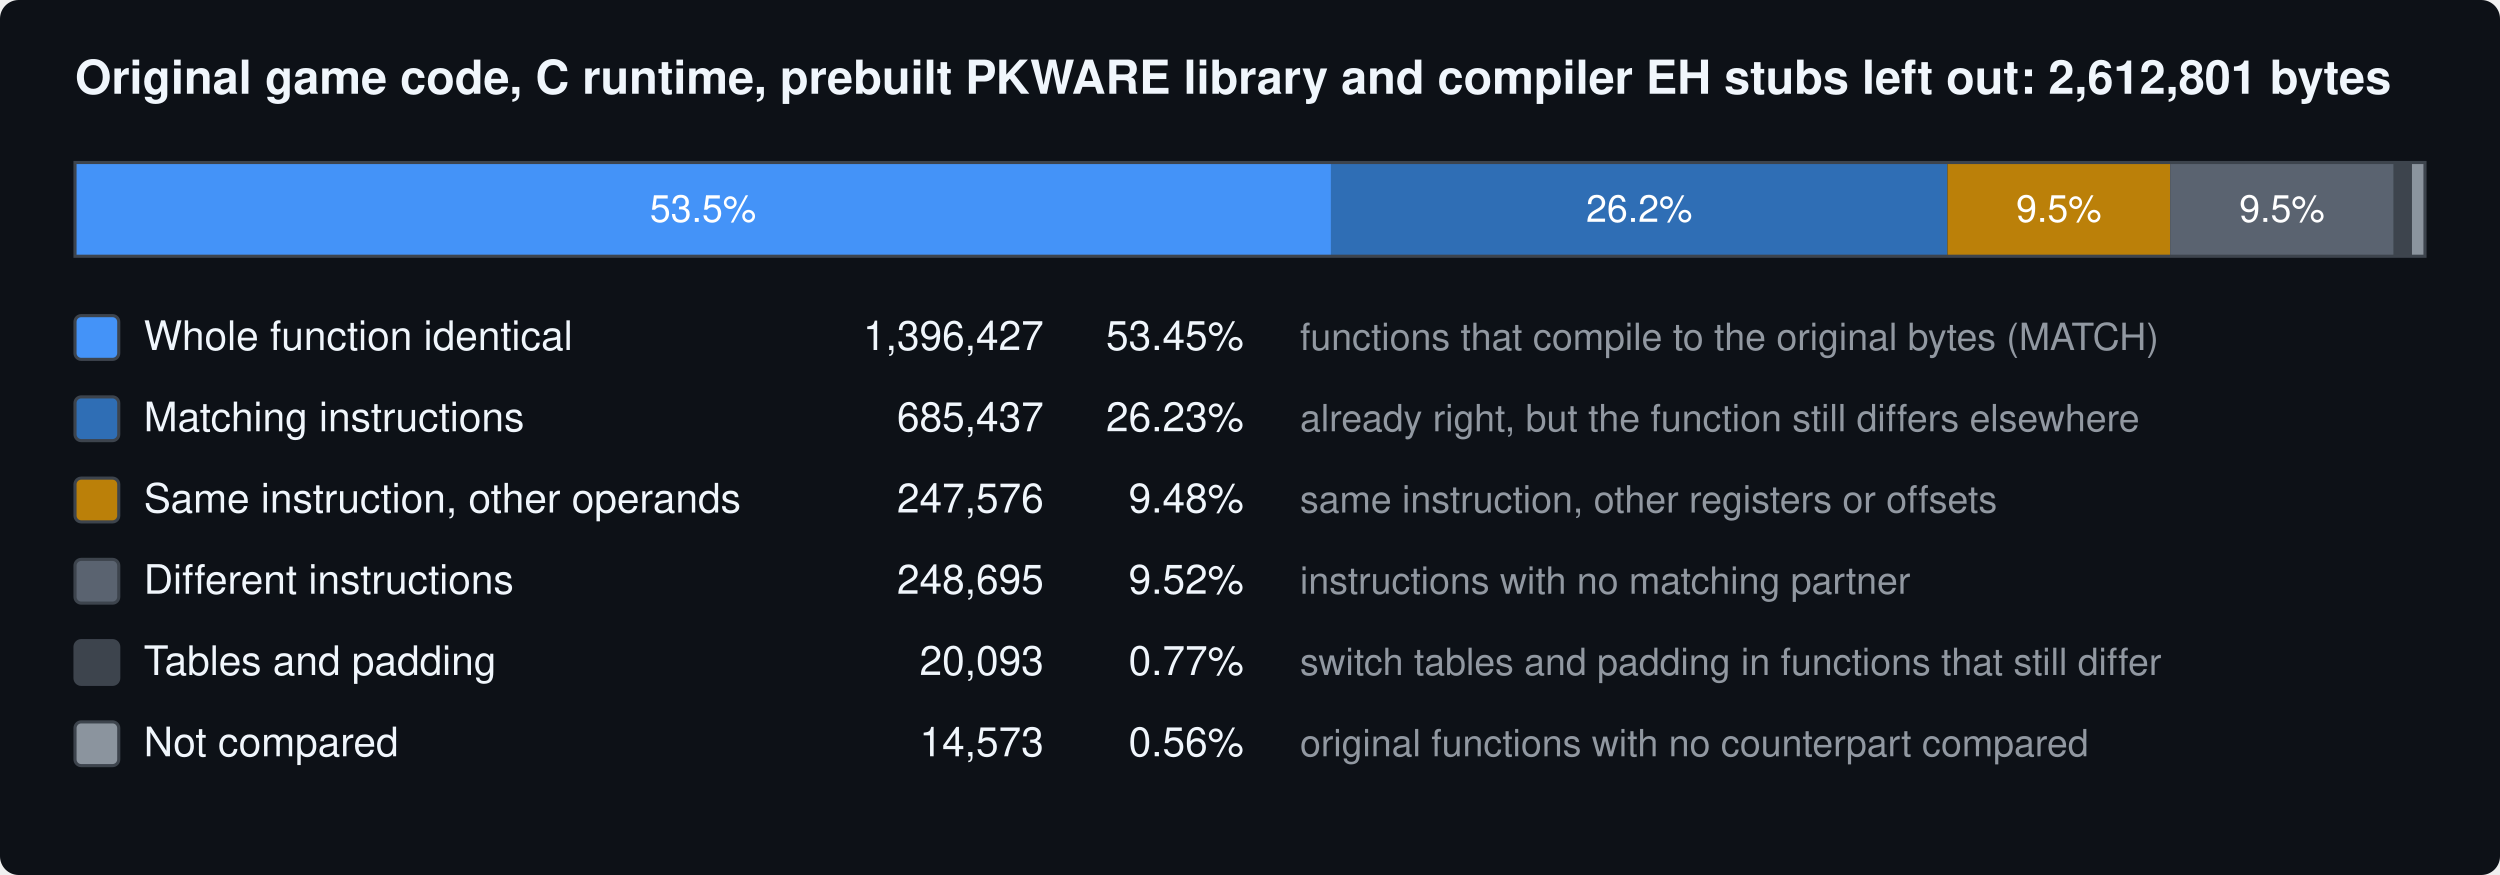
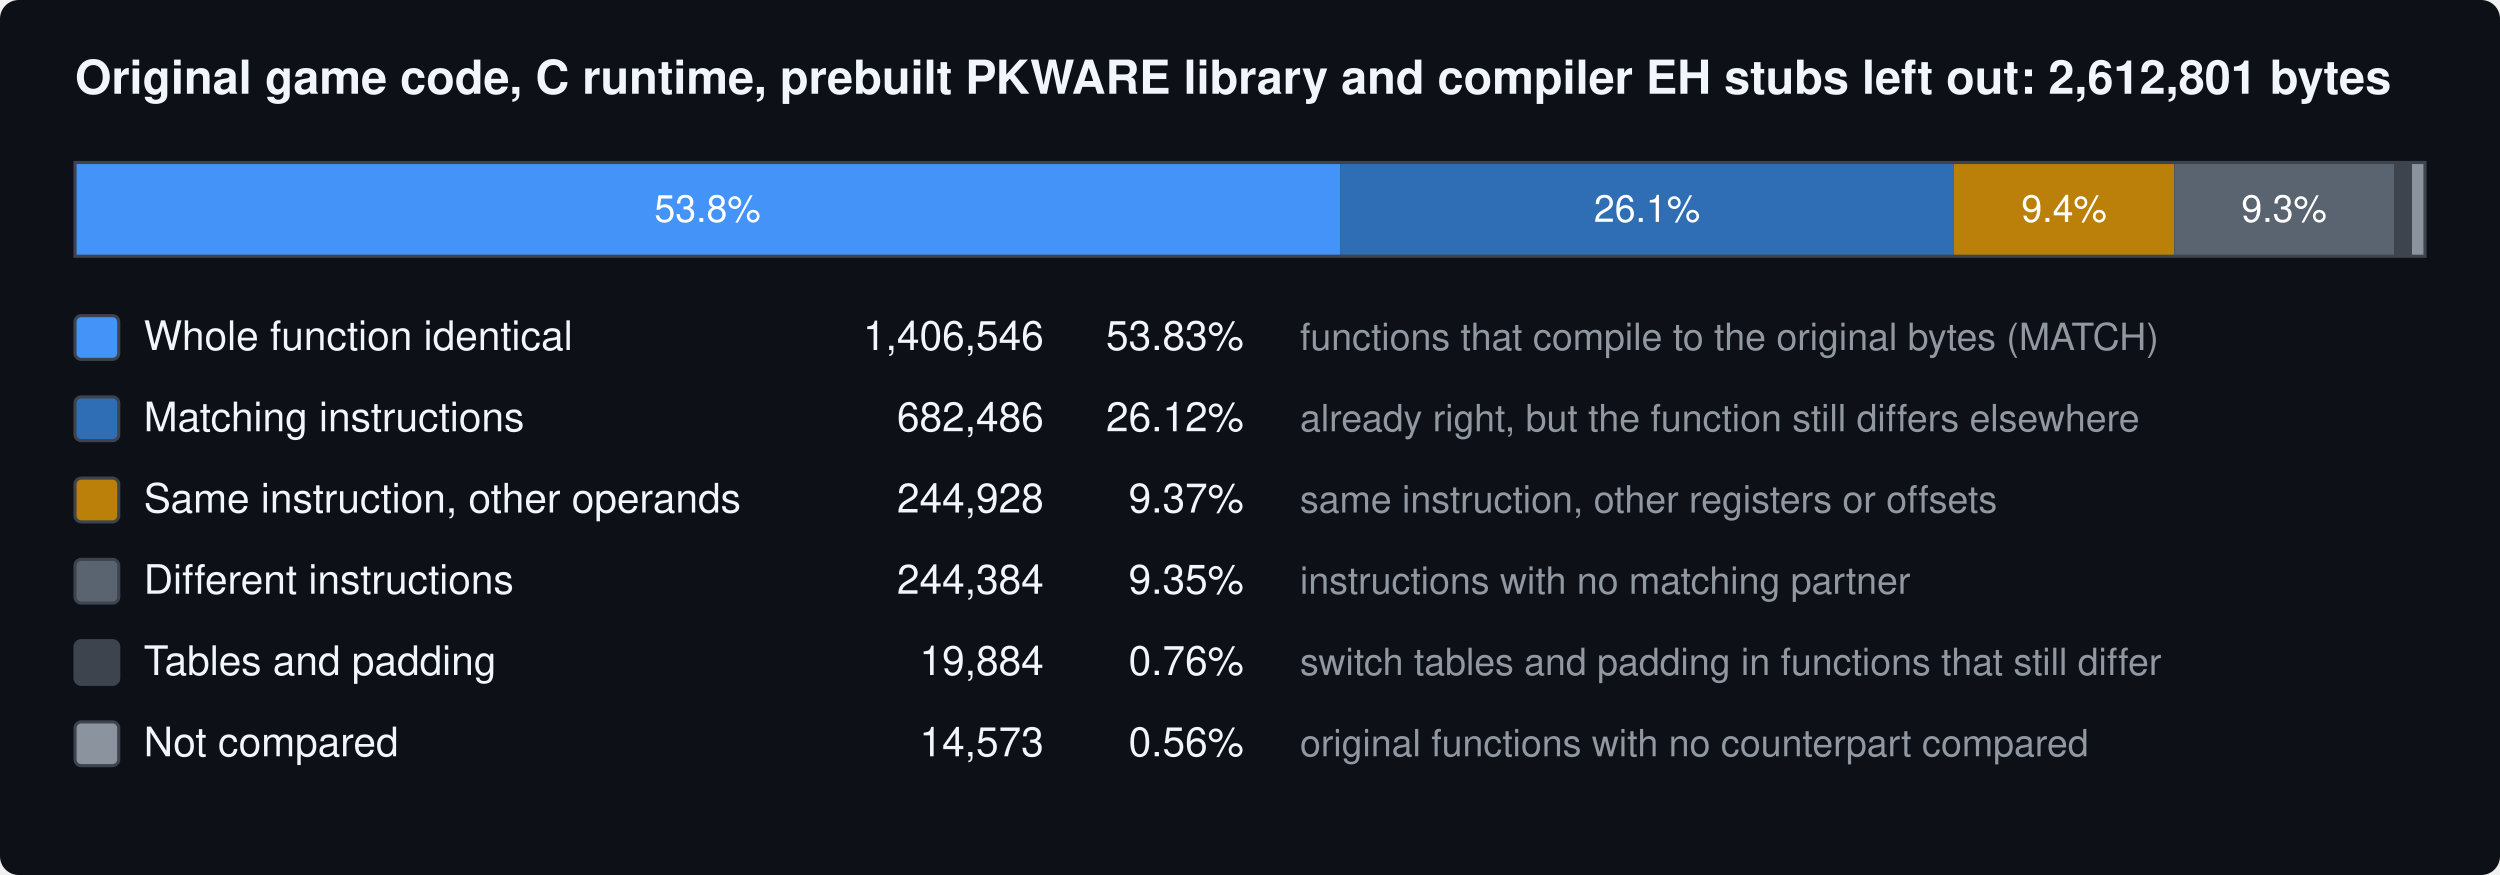
<svg xmlns="http://www.w3.org/2000/svg" width="800" height="280" viewBox="0 0 800 280" font-family="system-ui, -apple-system, Segoe UI, Helvetica, Arial, sans-serif">
  <rect width="800" height="280" rx="6" fill="#0d1117" />
  <text x="24" y="30" font-size="15" font-weight="600" fill="#f0f6fc">Original game code, C runtime, prebuilt PKWARE library and compiler EH stubs left out: 2,612,801 bytes</text>
-   <rect x="24.00" y="52" width="401.91" height="30" fill="#4493f8" />
-   <text x="224.96" y="71" font-size="12" text-anchor="middle" fill="#ffffff">53.5%</text>
-   <rect x="425.91" y="52" width="197.28" height="30" fill="#2f6eb5" />
-   <text x="524.55" y="71" font-size="12" text-anchor="middle" fill="#ffffff">26.2%</text>
-   <rect x="623.19" y="52" width="71.26" height="30" fill="#bb8009" />
-   <text x="658.82" y="71" font-size="12" text-anchor="middle" fill="#ffffff">9.5%</text>
-   <rect x="694.44" y="52" width="71.58" height="30" fill="#5a6370" />
-   <text x="730.23" y="71" font-size="12" text-anchor="middle" fill="#ffffff">9.5%</text>
-   <rect x="766.02" y="52" width="5.78" height="30" fill="#3d444d" />
+   <rect x="24.00" y="52" width="404.82" height="30" fill="#4493f8" />
+   <text x="226.41" y="71" font-size="12" text-anchor="middle" fill="#ffffff">53.8%</text>
+   <rect x="428.82" y="52" width="196.43" height="30" fill="#2f6eb5" />
+   <text x="527.04" y="71" font-size="12" text-anchor="middle" fill="#ffffff">26.1%</text>
+   <rect x="625.25" y="52" width="70.49" height="30" fill="#bb8009" />
+   <text x="660.50" y="71" font-size="12" text-anchor="middle" fill="#ffffff">9.4%</text>
+   <rect x="695.75" y="52" width="70.34" height="30" fill="#5a6370" />
+   <text x="730.91" y="71" font-size="12" text-anchor="middle" fill="#ffffff">9.3%</text>
+   <rect x="766.08" y="52" width="5.72" height="30" fill="#3d444d" />
  <rect x="771.81" y="52" width="4.19" height="30" fill="#8b949e" />
  <rect x="24" y="52" width="752" height="30" fill="none" stroke="#3d444d" />
  <rect x="24" y="101" width="14" height="14" rx="2" fill="#4493f8" stroke="#3d444d" />
  <text x="46" y="112" font-size="13" fill="#f0f6fc">Whole function identical</text>
-   <text x="334" y="112" font-size="13" text-anchor="end" fill="#f0f6fc">1,396,427</text>
-   <text x="398" y="112" font-size="13" text-anchor="end" fill="#f0f6fc">53.45%</text>
+   <text x="334" y="112" font-size="13" text-anchor="end" fill="#f0f6fc">1,406,546</text>
+   <text x="398" y="112" font-size="13" text-anchor="end" fill="#f0f6fc">53.83%</text>
  <text x="416" y="112" font-size="12" fill="#9198a1">functions that compile to the original bytes (MATCH)</text>
  <rect x="24" y="127" width="14" height="14" rx="2" fill="#2f6eb5" stroke="#3d444d" />
  <text x="46" y="138" font-size="13" fill="#f0f6fc">Matching instructions</text>
-   <text x="334" y="138" font-size="13" text-anchor="end" fill="#f0f6fc">685,437</text>
-   <text x="398" y="138" font-size="13" text-anchor="end" fill="#f0f6fc">26.23%</text>
+   <text x="334" y="138" font-size="13" text-anchor="end" fill="#f0f6fc">682,486</text>
+   <text x="398" y="138" font-size="13" text-anchor="end" fill="#f0f6fc">26.12%</text>
  <text x="416" y="138" font-size="12" fill="#9198a1">already right, but the function still differs elsewhere</text>
  <rect x="24" y="153" width="14" height="14" rx="2" fill="#bb8009" stroke="#3d444d" />
  <text x="46" y="164" font-size="13" fill="#f0f6fc">Same instruction, other operands</text>
-   <text x="334" y="164" font-size="13" text-anchor="end" fill="#f0f6fc">247,576</text>
-   <text x="398" y="164" font-size="13" text-anchor="end" fill="#f0f6fc">9.48%</text>
+   <text x="334" y="164" font-size="13" text-anchor="end" fill="#f0f6fc">244,928</text>
+   <text x="398" y="164" font-size="13" text-anchor="end" fill="#f0f6fc">9.37%</text>
  <text x="416" y="164" font-size="12" fill="#9198a1">same instruction, other registers or offsets</text>
  <rect x="24" y="179" width="14" height="14" rx="2" fill="#5a6370" stroke="#3d444d" />
  <text x="46" y="190" font-size="13" fill="#f0f6fc">Different instructions</text>
-   <text x="334" y="190" font-size="13" text-anchor="end" fill="#f0f6fc">248,695</text>
-   <text x="398" y="190" font-size="13" text-anchor="end" fill="#f0f6fc">9.52%</text>
+   <text x="334" y="190" font-size="13" text-anchor="end" fill="#f0f6fc">244,384</text>
+   <text x="398" y="190" font-size="13" text-anchor="end" fill="#f0f6fc">9.35%</text>
  <text x="416" y="190" font-size="12" fill="#9198a1">instructions with no matching partner</text>
  <rect x="24" y="205" width="14" height="14" rx="2" fill="#3d444d" stroke="#3d444d" />
  <text x="46" y="216" font-size="13" fill="#f0f6fc">Tables and padding</text>
-   <text x="334" y="216" font-size="13" text-anchor="end" fill="#f0f6fc">20,093</text>
-   <text x="398" y="216" font-size="13" text-anchor="end" fill="#f0f6fc">0.77%</text>
+   <text x="334" y="216" font-size="13" text-anchor="end" fill="#f0f6fc">19,884</text>
+   <text x="398" y="216" font-size="13" text-anchor="end" fill="#f0f6fc">0.76%</text>
  <text x="416" y="216" font-size="12" fill="#9198a1">switch tables and padding in functions that still differ</text>
  <rect x="24" y="231" width="14" height="14" rx="2" fill="#8b949e" stroke="#3d444d" />
  <text x="46" y="242" font-size="13" fill="#f0f6fc">Not compared</text>
  <text x="334" y="242" font-size="13" text-anchor="end" fill="#f0f6fc">14,573</text>
  <text x="398" y="242" font-size="13" text-anchor="end" fill="#f0f6fc">0.56%</text>
  <text x="416" y="242" font-size="12" fill="#9198a1">original functions with no counterpart compared</text>
</svg>
